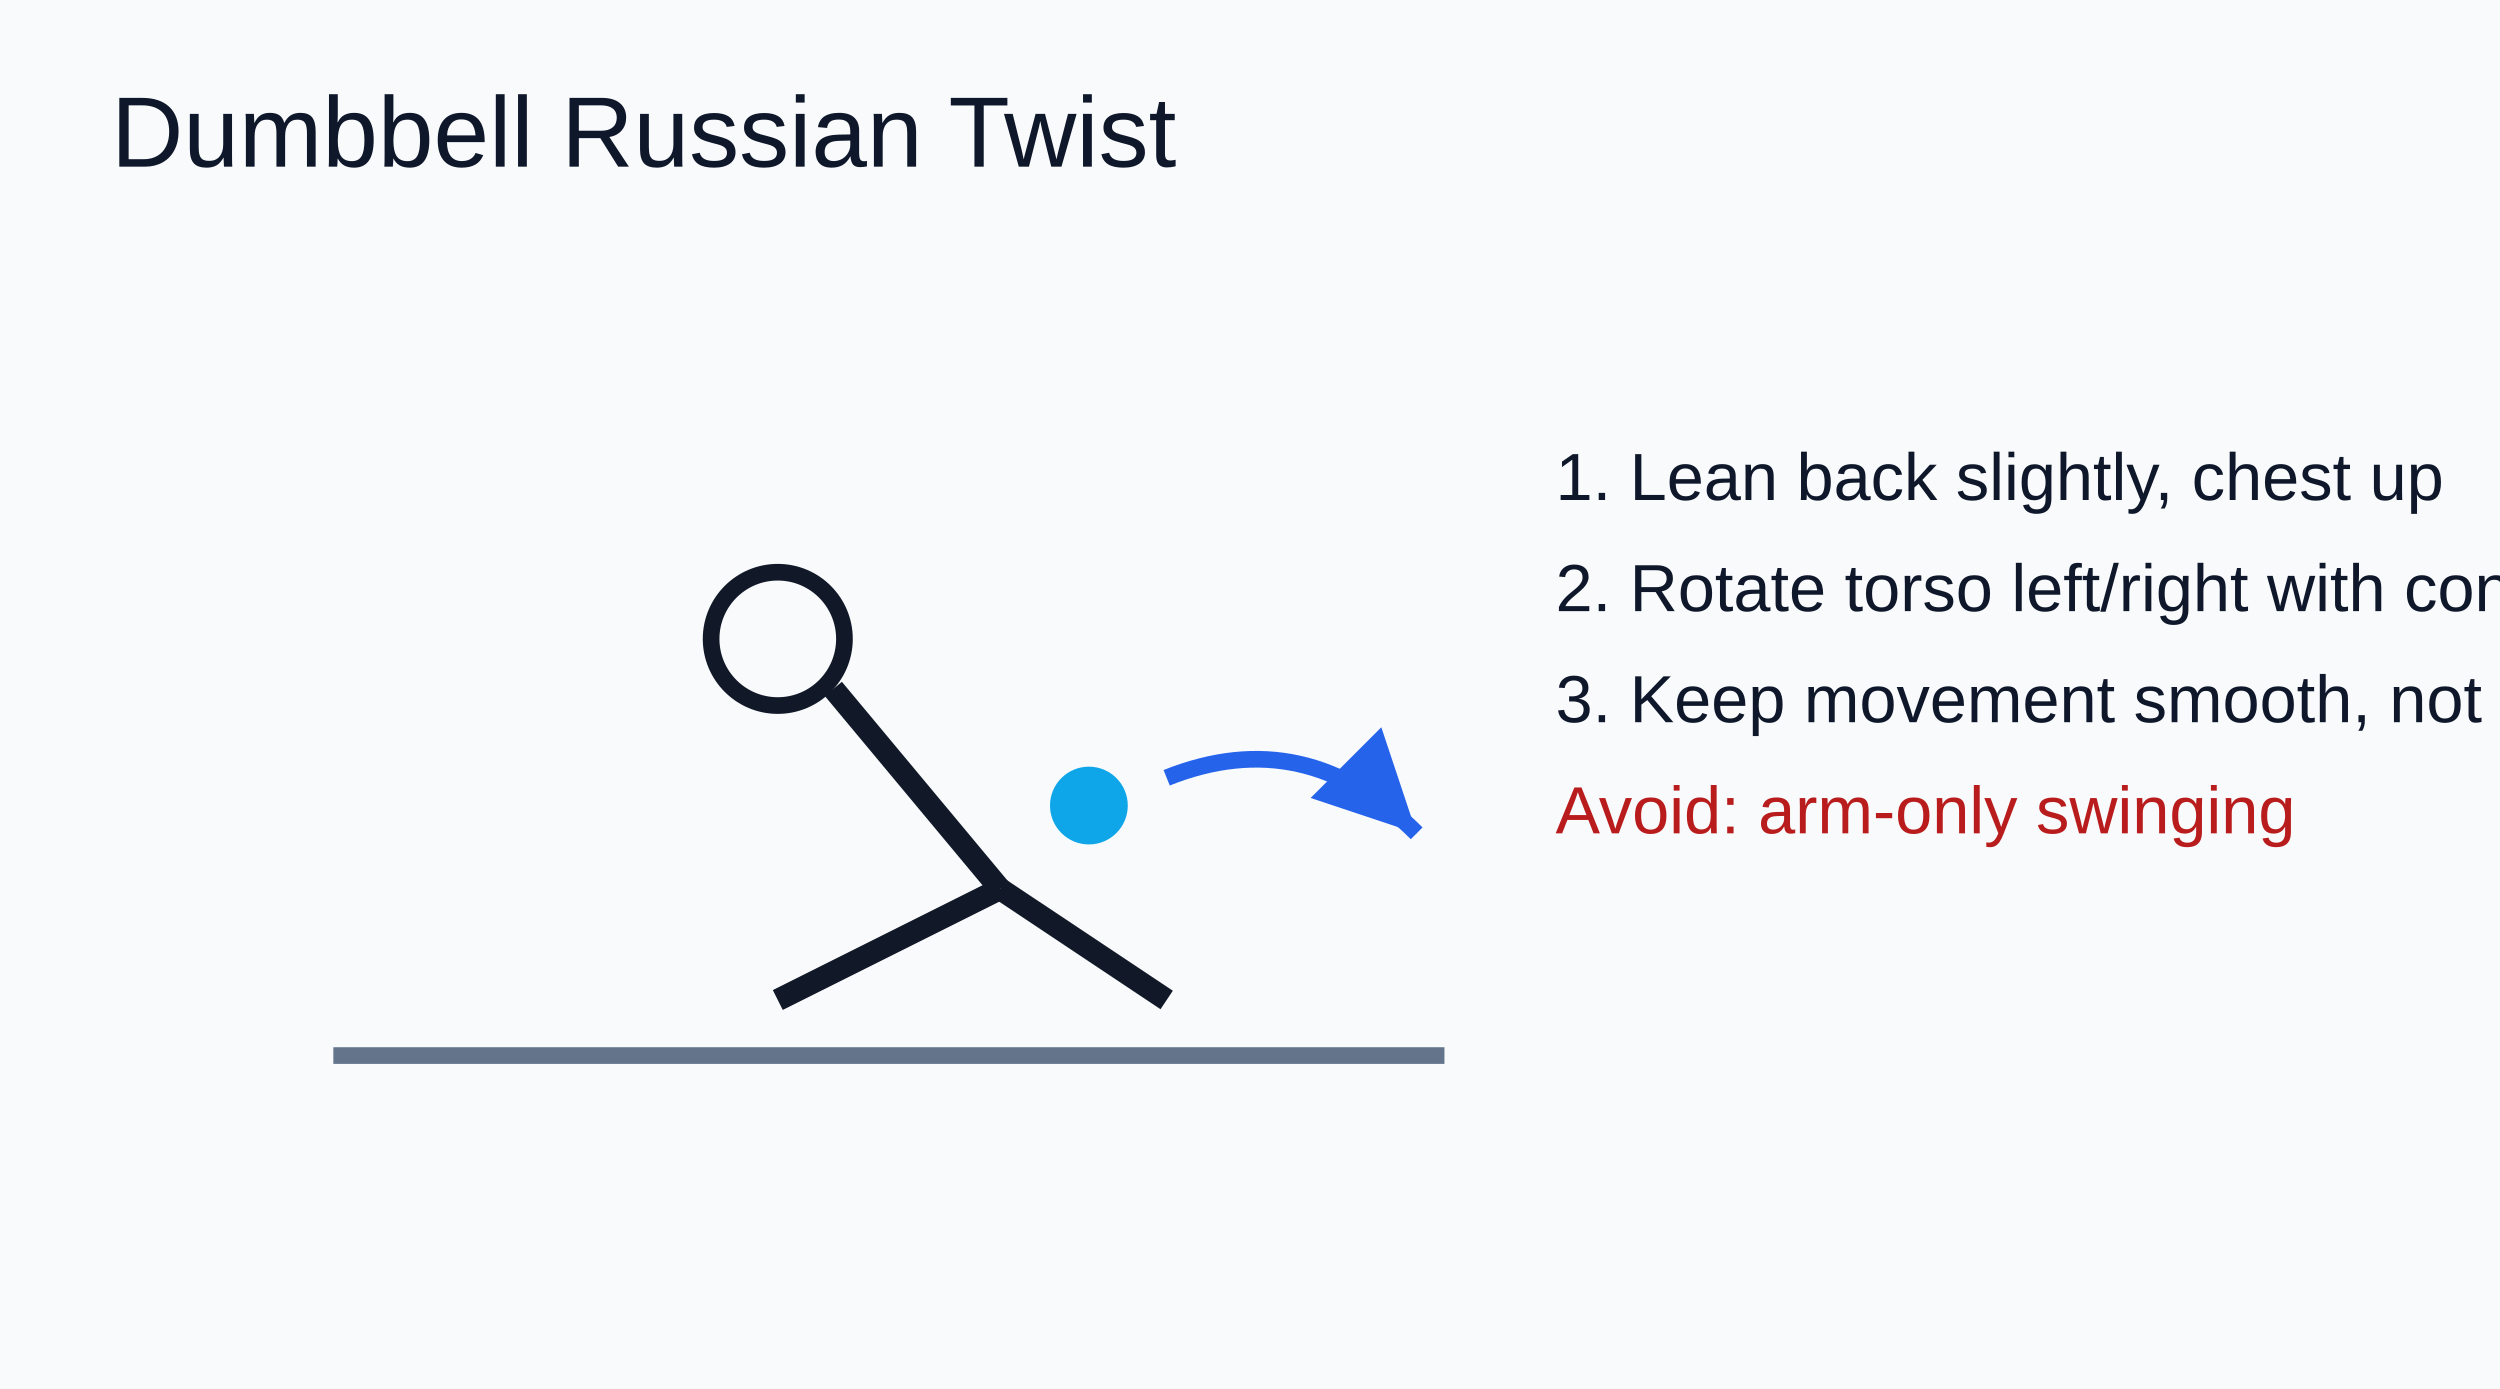
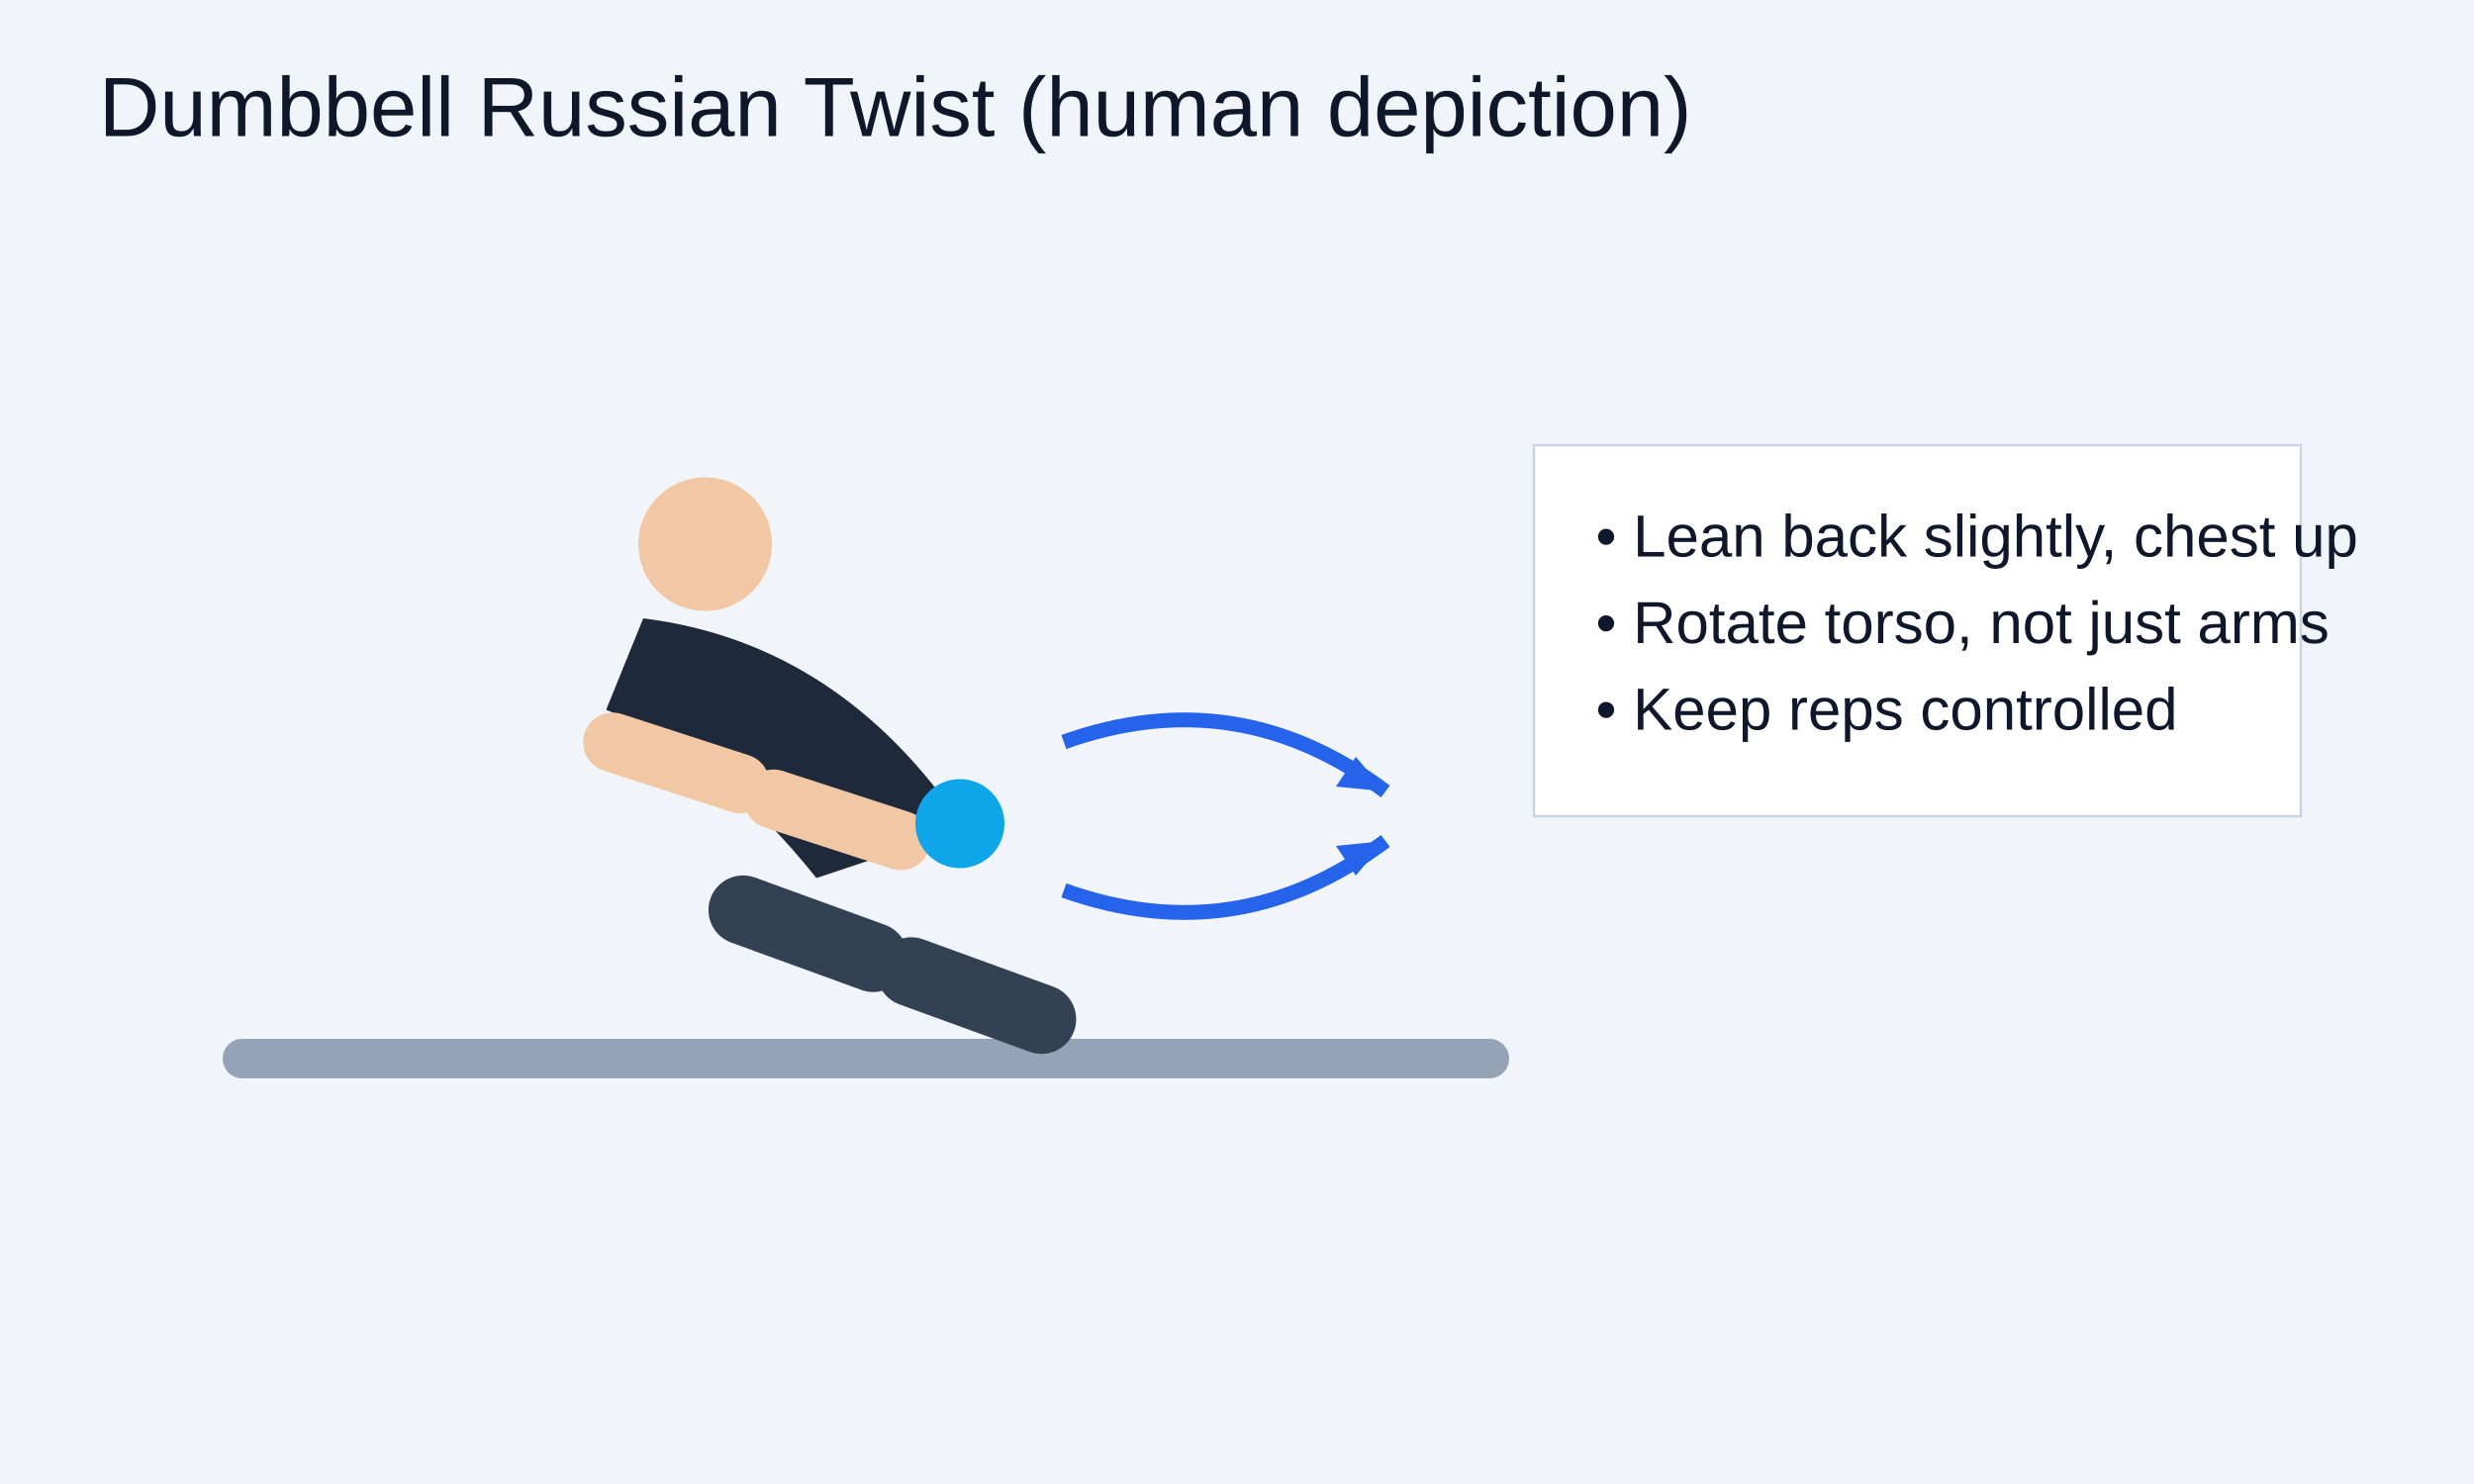
- <svg xmlns="http://www.w3.org/2000/svg" width="900" height="500" viewBox="0 0 900 500">
-   <rect width="100%" height="100%" fill="#f8fafc" />
-   <text x="40" y="60" font-size="36" font-family="Arial" fill="#0f172a">Dumbbell Russian Twist</text>
-   <line x1="120" y1="380" x2="520" y2="380" stroke="#64748b" stroke-width="6" />
-   <circle cx="280" cy="230" r="24" fill="none" stroke="#111827" stroke-width="6" />
-   <line x1="300" y1="248" x2="360" y2="320" stroke="#111827" stroke-width="8" />
-   <line x1="360" y1="320" x2="280" y2="360" stroke="#111827" stroke-width="8" />
-   <line x1="360" y1="320" x2="420" y2="360" stroke="#111827" stroke-width="8" />
-   <circle cx="392" cy="290" r="14" fill="#0ea5e9" />
-   <path d="M420 280 Q470 260 510 300" fill="none" stroke="#2563eb" stroke-width="6" marker-end="url(#arr)" />
-   <defs>
-     <marker id="arr" markerWidth="10" markerHeight="10" refX="6" refY="3" orient="auto">
-       <polygon points="0 0, 6 3, 0 6" fill="#2563eb" />
-     </marker>
-   </defs>
-   <text x="560" y="180" font-size="24" font-family="Arial" fill="#0f172a">1. Lean back slightly, chest up</text>
-   <text x="560" y="220" font-size="24" font-family="Arial" fill="#0f172a">2. Rotate torso left/right with control</text>
-   <text x="560" y="260" font-size="24" font-family="Arial" fill="#0f172a">3. Keep movement smooth, not fast</text>
-   <text x="560" y="300" font-size="24" font-family="Arial" fill="#b91c1c">Avoid: arm-only swinging</text>
+ <svg xmlns="http://www.w3.org/2000/svg" width="1000" height="600" viewBox="0 0 1000 600">
+   <rect width="100%" height="100%" fill="#f1f5f9" />
+   <text x="40" y="55" font-family="Arial" font-size="34" fill="#0f172a">Dumbbell Russian Twist (human depiction)</text>
+   <rect x="90" y="420" width="520" height="16" rx="8" fill="#94a3b8" />
+   <circle cx="285" cy="220" r="27" fill="#f2c7a3" />
+   <path d="M260 250 Q340 260 390 335 L330 355 Q290 305 245 287 Z" fill="#1e293b" />
+   <rect x="240" y="285" width="78" height="24" rx="12" fill="#f2c7a3" transform="rotate(18 240 285)" />
+   <rect x="305" y="308" width="78" height="24" rx="12" fill="#f2c7a3" transform="rotate(18 305 308)" />
+   <circle cx="388" cy="333" r="18" fill="#0ea5e9" />
+   <rect x="292" y="350" width="84" height="28" rx="14" fill="#334155" transform="rotate(20 292 350)" />
+   <rect x="360" y="375" width="84" height="28" rx="14" fill="#334155" transform="rotate(20 360 375)" />
+   <path d="M430 300 Q500 275 560 320" fill="none" stroke="#2563eb" stroke-width="6" />
+   <path d="M560 320 l-20 -2 l8 -12 z" fill="#2563eb" />
+   <path d="M430 360 Q500 385 560 340" fill="none" stroke="#2563eb" stroke-width="6" />
+   <path d="M560 340 l-20 2 l8 12 z" fill="#2563eb" />
+   <path d="M620 180 L930 180 L930 330 L620 330 Z" fill="#ffffff" stroke="#cbd5e1" />
+   <text x="645" y="225" font-family="Arial" font-size="24" fill="#0f172a">• Lean back slightly, chest up</text>
+   <text x="645" y="260" font-family="Arial" font-size="24" fill="#0f172a">• Rotate torso, not just arms</text>
+   <text x="645" y="295" font-family="Arial" font-size="24" fill="#0f172a">• Keep reps controlled</text>
</svg>
